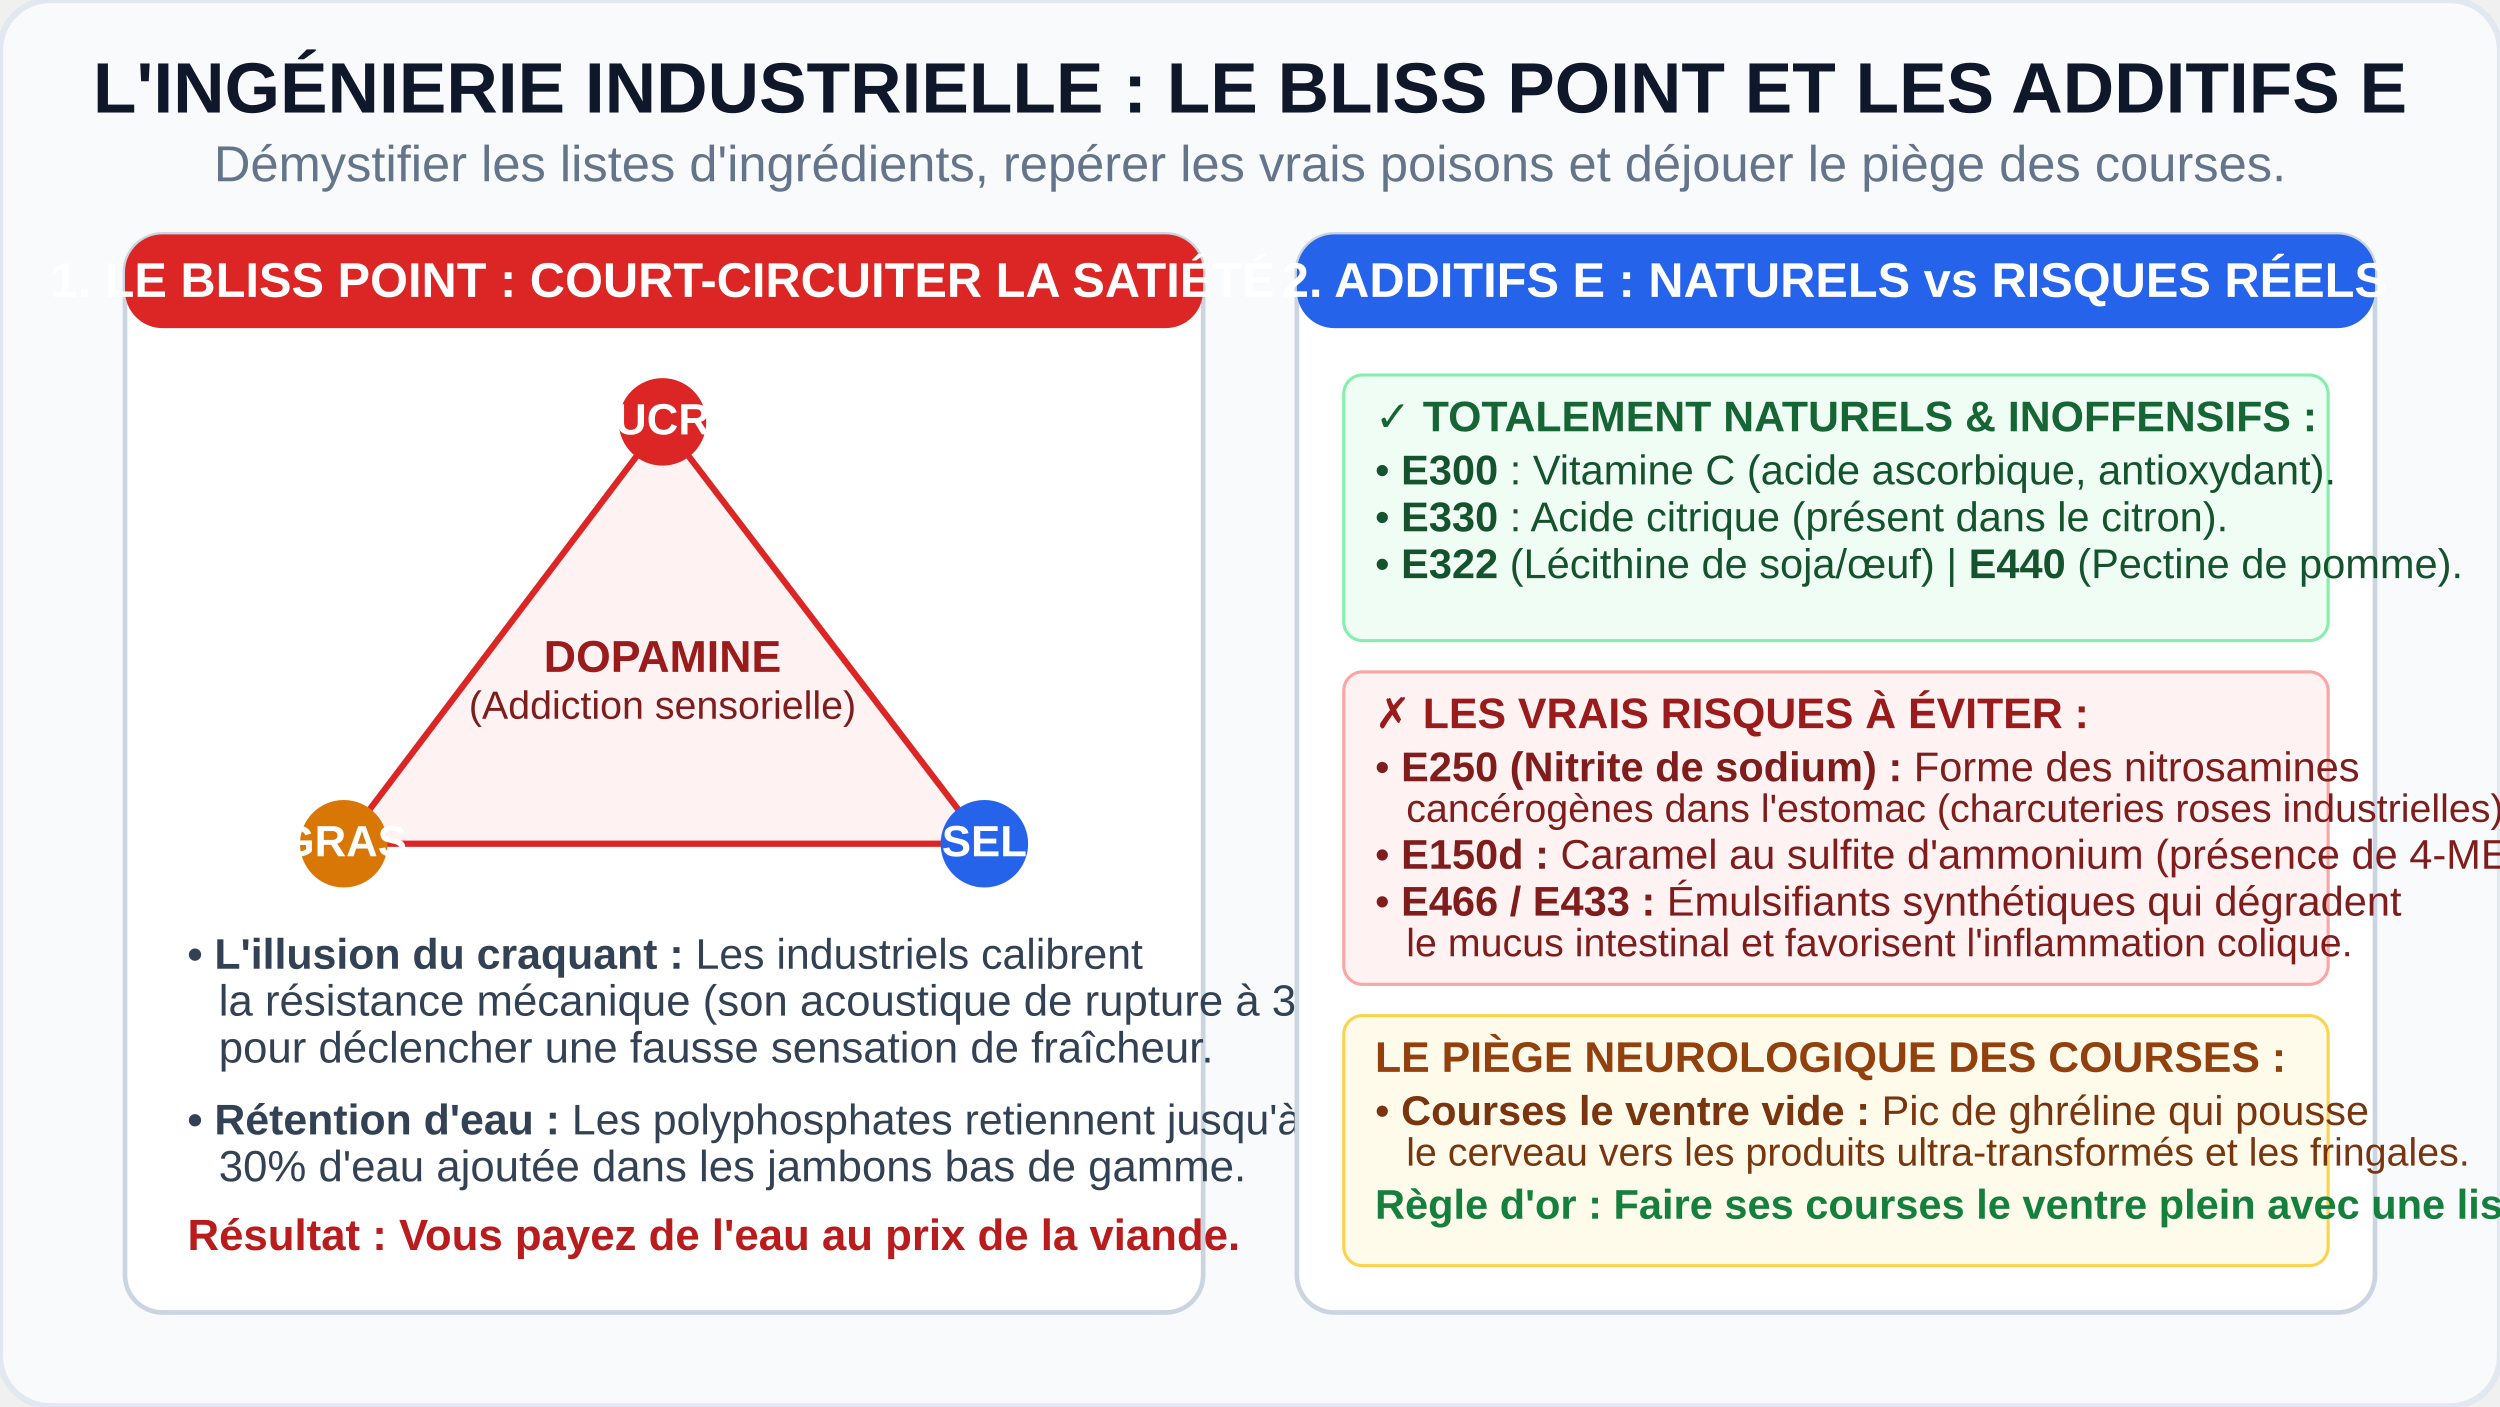
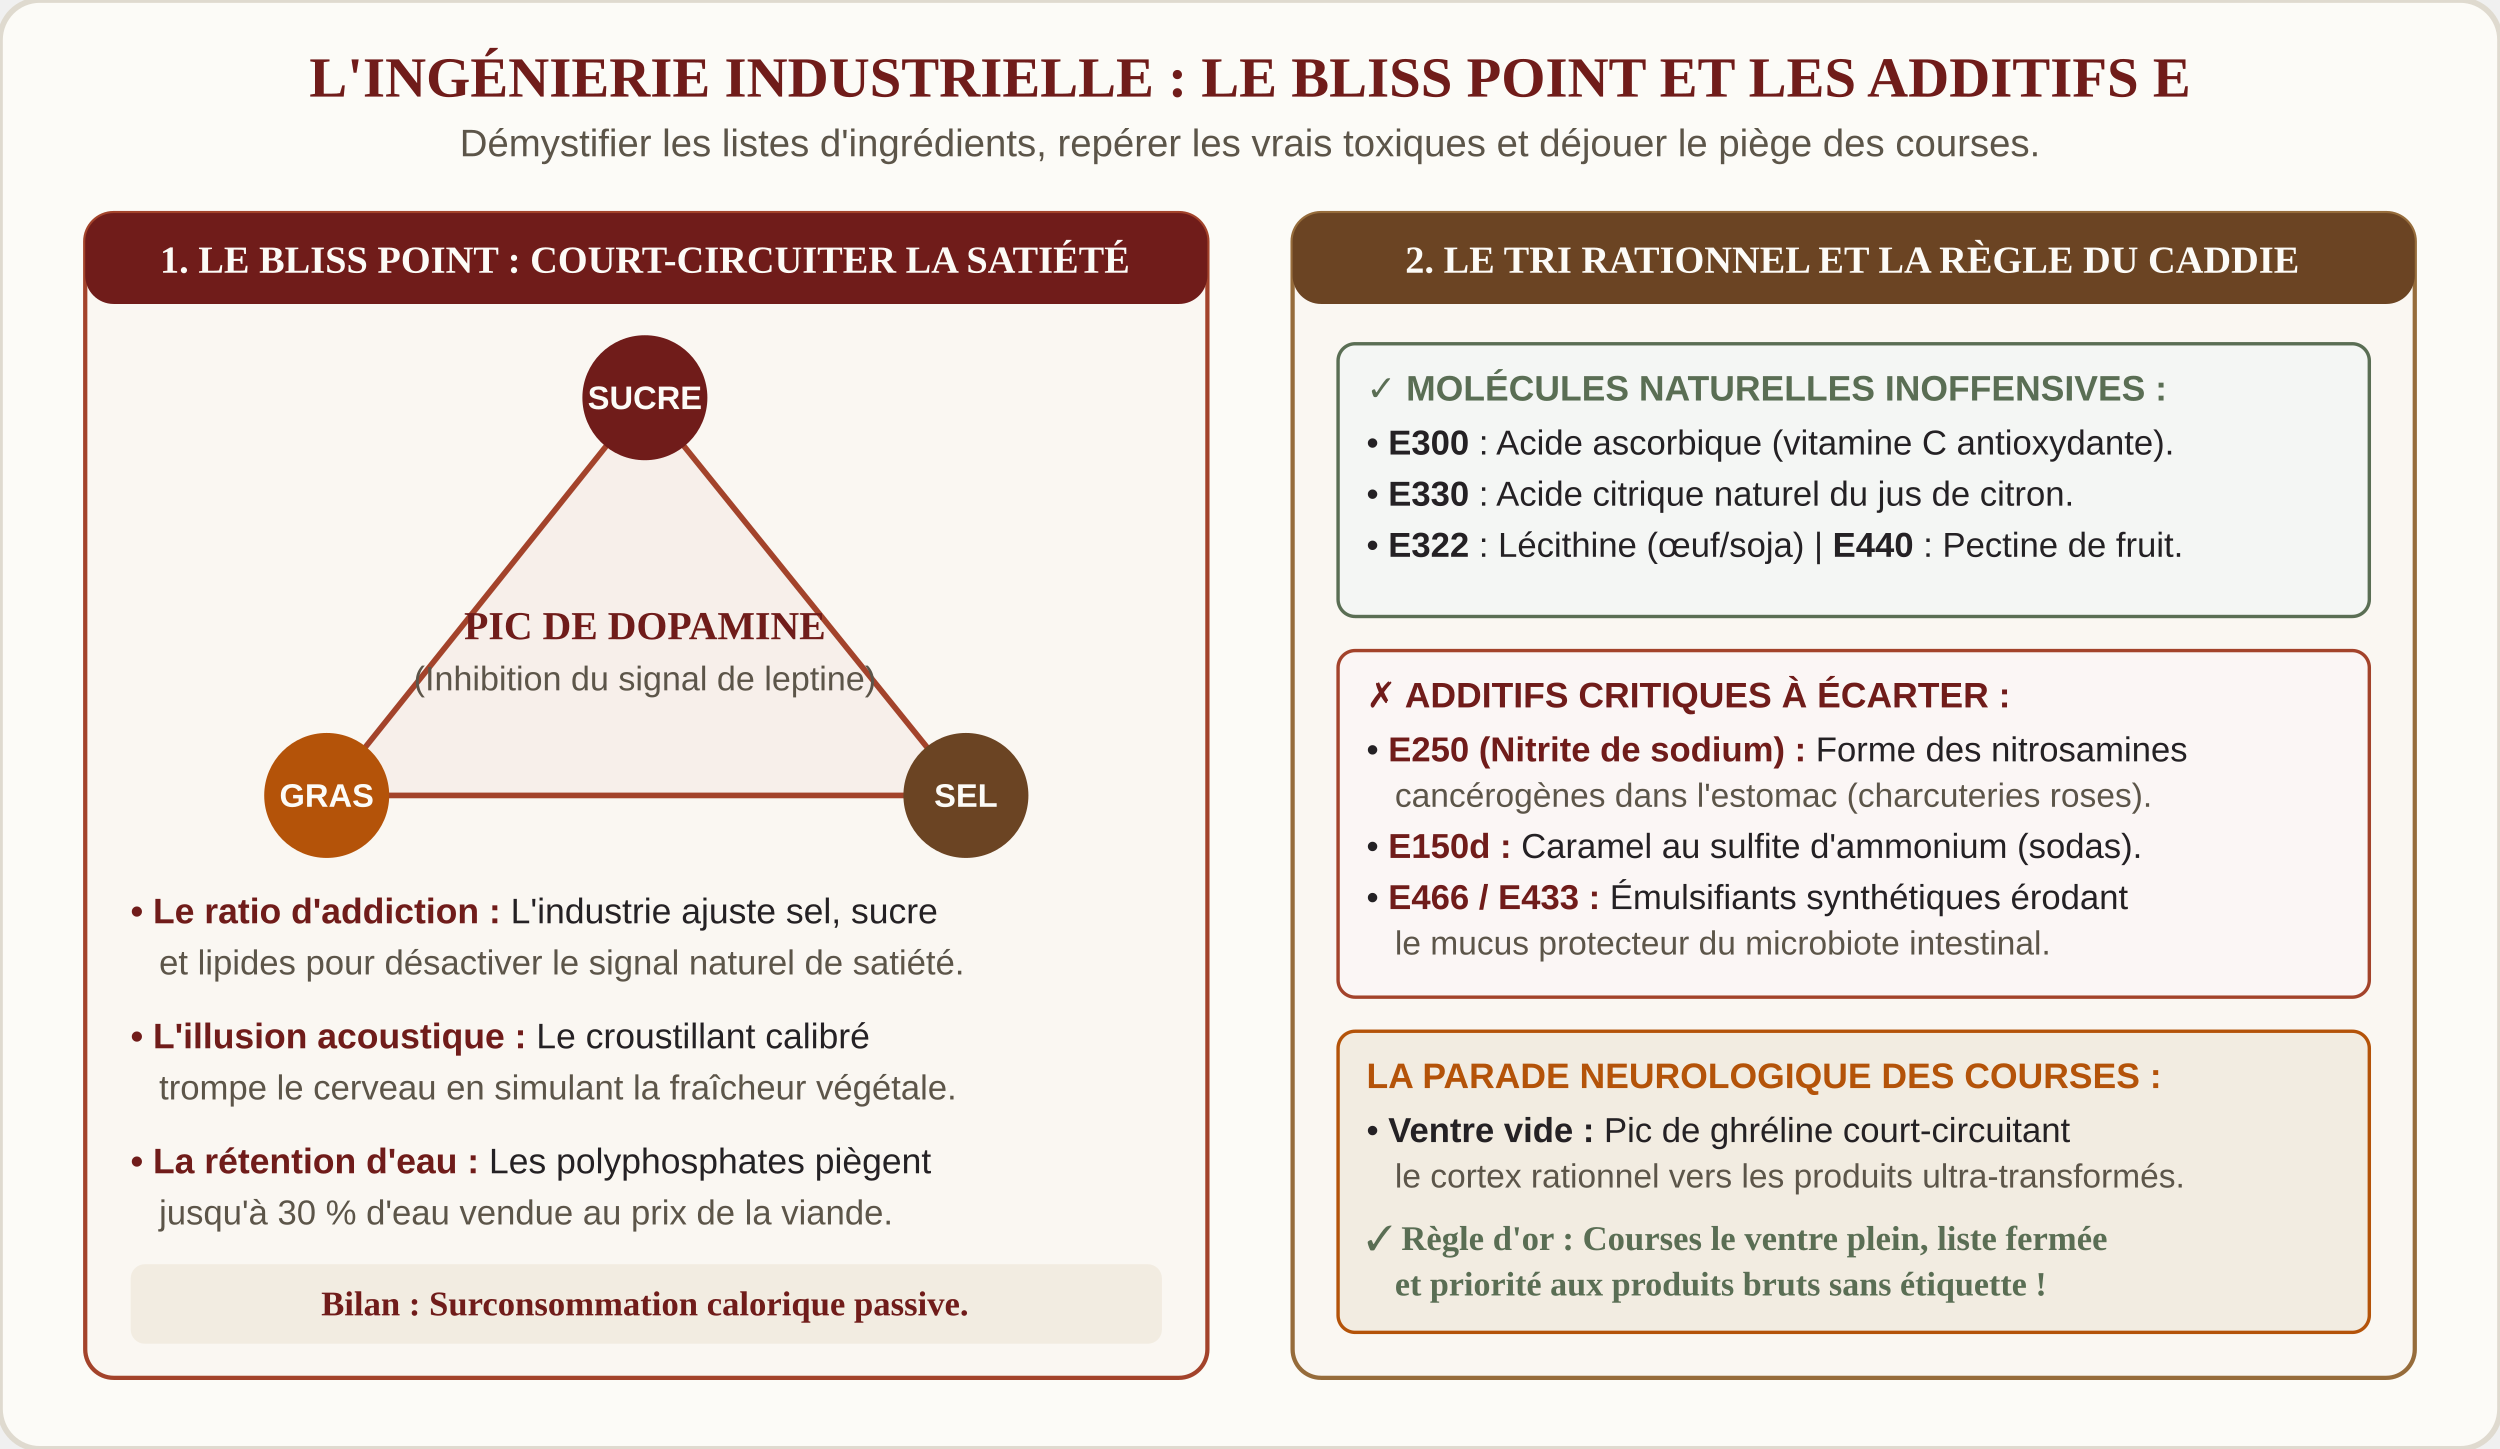
- <svg xmlns="http://www.w3.org/2000/svg" viewBox="0 0 800 450" width="100%" height="100%">
-   <rect width="800" height="450" rx="16" fill="#f8fafc" stroke="#e2e8f0" stroke-width="2" />
-   <text x="400" y="36" font-family="Liberation Sans, Arial, sans-serif" font-size="22.8" font-weight="bold" fill="#0f172a" text-anchor="middle">L'INGÉNIERIE INDUSTRIELLE : LE BLISS POINT ET LES ADDITIFS E</text>
-   <text x="400" y="58" font-family="Liberation Sans, Arial, sans-serif" font-size="16.2" fill="#64748b" text-anchor="middle">Démystifier les listes d'ingrédients, repérer les vrais poisons et déjouer le piège des courses.</text>
-   <g transform="translate(40, 75)">
-     <rect width="345" height="345" rx="12" fill="#ffffff" stroke="#cbd5e1" stroke-width="1.5" />
-     <rect x="0" y="0" width="345" height="30" rx="12" fill="#dc2626" />
-     <text x="172" y="20" font-family="Liberation Sans, Arial, sans-serif" font-size="15.6" font-weight="bold" fill="#ffffff" text-anchor="middle">1. LE BLISS POINT : COURT-CIRCUITER LA SATIÉTÉ</text>
-     <polygon points="172,60 70,195 275,195" fill="#fef2f2" stroke="#dc2626" stroke-width="2" />
-     <circle cx="172" cy="60" r="14" fill="#dc2626" />
-     <text x="172" y="64" font-family="Liberation Sans, Arial, sans-serif" font-size="14.0" font-weight="bold" fill="#ffffff" text-anchor="middle">SUCRE</text>
-     <circle cx="70" cy="195" r="14" fill="#d97706" />
-     <text x="70" y="199" font-family="Liberation Sans, Arial, sans-serif" font-size="14.0" font-weight="bold" fill="#ffffff" text-anchor="middle">GRAS</text>
-     <circle cx="275" cy="195" r="14" fill="#2563eb" />
-     <text x="275" y="199" font-family="Liberation Sans, Arial, sans-serif" font-size="14.0" font-weight="bold" fill="#ffffff" text-anchor="middle">SEL</text>
-     <text x="172" y="140" font-family="Liberation Sans, Arial, sans-serif" font-size="14.3" font-weight="bold" fill="#991b1b" text-anchor="middle">DOPAMINE</text>
-     <text x="172" y="155" font-family="Liberation Sans, Arial, sans-serif" font-size="12.6" fill="#7f1d1d" text-anchor="middle">(Addiction sensorielle)</text>
-     <text x="20" y="235" font-family="Liberation Sans, Arial, sans-serif" font-size="13.7" fill="#334155">
-       <tspan font-weight="bold">• L'illusion du craquant :</tspan> Les industriels calibrent</text>
-     <text x="30" y="250" font-family="Liberation Sans, Arial, sans-serif" font-size="14.0" fill="#334155">la résistance mécanique (son acoustique de rupture à 300 Hz)</text>
-     <text x="30" y="265" font-family="Liberation Sans, Arial, sans-serif" font-size="14.0" fill="#334155">pour déclencher une fausse sensation de fraîcheur.</text>
-     <text x="20" y="288" font-family="Liberation Sans, Arial, sans-serif" font-size="13.7" fill="#334155">
-       <tspan font-weight="bold">• Rétention d'eau :</tspan> Les polyphosphates retiennent jusqu'à</text>
-     <text x="30" y="303" font-family="Liberation Sans, Arial, sans-serif" font-size="14.0" fill="#334155">30% d'eau ajoutée dans les jambons bas de gamme.</text>
-     <text x="20" y="325" font-family="Liberation Sans, Arial, sans-serif" font-size="14.0" font-weight="bold" fill="#b91c1c">Résultat : Vous payez de l'eau au prix de la viande.</text>
+ <svg xmlns="http://www.w3.org/2000/svg" viewBox="0 0 880 510" width="100%" height="100%">
+   <rect width="880" height="510" rx="14" fill="#FCFBF7" stroke="#DFDACF" stroke-width="2" />
+   <text x="440" y="34" font-family="Liberation Serif, Georgia, serif" font-size="20" font-weight="bold" fill="#701C1A" text-anchor="middle">L'INGÉNIERIE INDUSTRIELLE : LE BLISS POINT ET LES ADDITIFS E</text>
+   <text x="440" y="55" font-family="Liberation Sans, Arial, sans-serif" font-size="13.5" fill="#5C5549" text-anchor="middle">Démystifier les listes d'ingrédients, repérer les vrais toxiques et déjouer le piège des courses.</text>
+   <g transform="translate(30, 75)">
+     <rect width="395" height="410" rx="10" fill="#FAF7F2" stroke="#A3432B" stroke-width="1.5" />
+     <rect width="395" height="32" rx="10" fill="#701C1A" />
+     <text x="197" y="21" font-family="Liberation Serif, Georgia, serif" font-size="13.5" font-weight="bold" fill="#FCFBF7" text-anchor="middle">1. LE BLISS POINT : COURT-CIRCUITER LA SATIÉTÉ</text>
+     <polygon points="197,65 85,205 310,205" fill="#F7EFEA" stroke="#A3432B" stroke-width="2" />
+     <circle cx="197" cy="65" r="22" fill="#701C1A" />
+     <text x="197" y="69" font-family="Liberation Sans, Arial, sans-serif" font-size="11.5" font-weight="bold" fill="#FCFBF7" text-anchor="middle">SUCRE</text>
+     <circle cx="85" cy="205" r="22" fill="#B45309" />
+     <text x="85" y="209" font-family="Liberation Sans, Arial, sans-serif" font-size="11.5" font-weight="bold" fill="#FCFBF7" text-anchor="middle">GRAS</text>
+     <circle cx="310" cy="205" r="22" fill="#6B4423" />
+     <text x="310" y="209" font-family="Liberation Sans, Arial, sans-serif" font-size="11.5" font-weight="bold" fill="#FCFBF7" text-anchor="middle">SEL</text>
+     <text x="197" y="150" font-family="Liberation Serif, Georgia, serif" font-size="14" font-weight="bold" fill="#701C1A" text-anchor="middle">PIC DE DOPAMINE</text>
+     <text x="197" y="168" font-family="Liberation Sans, Arial, sans-serif" font-size="12" fill="#5C5549" text-anchor="middle">(Inhibition du signal de leptine)</text>
+     <text x="16" y="250" font-family="Liberation Sans, Arial, sans-serif" font-size="12.5" fill="#242124">
+       <tspan font-weight="bold" fill="#701C1A">• Le ratio d'addiction :</tspan> L'industrie ajuste sel, sucre</text>
+     <text x="26" y="268" font-family="Liberation Sans, Arial, sans-serif" font-size="12.2" fill="#5C5549">et lipides pour désactiver le signal naturel de satiété.</text>
+     <text x="16" y="294" font-family="Liberation Sans, Arial, sans-serif" font-size="12.5" fill="#242124">
+       <tspan font-weight="bold" fill="#701C1A">• L'illusion acoustique :</tspan> Le croustillant calibré</text>
+     <text x="26" y="312" font-family="Liberation Sans, Arial, sans-serif" font-size="12.2" fill="#5C5549">trompe le cerveau en simulant la fraîcheur végétale.</text>
+     <text x="16" y="338" font-family="Liberation Sans, Arial, sans-serif" font-size="12.5" fill="#242124">
+       <tspan font-weight="bold" fill="#701C1A">• La rétention d'eau :</tspan> Les polyphosphates piègent</text>
+     <text x="26" y="356" font-family="Liberation Sans, Arial, sans-serif" font-size="12.2" fill="#5C5549">jusqu'à 30 % d'eau vendue au prix de la viande.</text>
+     <rect x="16" y="370" width="363" height="28" rx="5" fill="#F2ECE1" />
+     <text x="197" y="388" font-family="Liberation Serif, Georgia, serif" font-size="12.2" font-weight="bold" fill="#701C1A" text-anchor="middle">Bilan : Surconsommation calorique passive.</text>
  </g>
-   <g transform="translate(415, 75)">
-     <rect width="345" height="345" rx="12" fill="#ffffff" stroke="#cbd5e1" stroke-width="1.5" />
-     <rect x="0" y="0" width="345" height="30" rx="12" fill="#2563eb" />
-     <text x="172" y="20" font-family="Liberation Sans, Arial, sans-serif" font-size="15.6" font-weight="bold" fill="#ffffff" text-anchor="middle">2. ADDITIFS E : NATURELS vs RISQUES RÉELS</text>
-     <rect x="15" y="45" width="315" height="85" rx="6" fill="#f0fdf4" stroke="#86efac" stroke-width="1" />
-     <text x="25" y="63" font-family="Liberation Sans, Arial, sans-serif" font-size="13.7" font-weight="bold" fill="#166534">✓ TOTALEMENT NATURELS &amp; INOFFENSIFS :</text>
-     <text x="25" y="80" font-family="Liberation Sans, Arial, sans-serif" font-size="13.3" fill="#14532d">• <tspan font-weight="bold">E300</tspan> : Vitamine C (acide ascorbique, antioxydant).</text>
-     <text x="25" y="95" font-family="Liberation Sans, Arial, sans-serif" font-size="13.3" fill="#14532d">• <tspan font-weight="bold">E330</tspan> : Acide citrique (présent dans le citron).</text>
-     <text x="25" y="110" font-family="Liberation Sans, Arial, sans-serif" font-size="13.3" fill="#14532d">• <tspan font-weight="bold">E322</tspan> (Lécithine de soja/œuf) | <tspan font-weight="bold">E440</tspan> (Pectine de pomme).</text>
-     <rect x="15" y="140" width="315" height="100" rx="6" fill="#fef2f2" stroke="#fca5a5" stroke-width="1" />
-     <text x="25" y="158" font-family="Liberation Sans, Arial, sans-serif" font-size="13.7" font-weight="bold" fill="#991b1b">✗ LES VRAIS RISQUES À ÉVITER :</text>
-     <text x="25" y="175" font-family="Liberation Sans, Arial, sans-serif" font-size="13.3" fill="#7f1d1d">• <tspan font-weight="bold">E250 (Nitrite de sodium) :</tspan> Forme des nitrosamines</text>
-     <text x="35" y="188" font-family="Liberation Sans, Arial, sans-serif" font-size="12.6" fill="#7f1d1d">cancérogènes dans l'estomac (charcuteries roses industrielles).</text>
-     <text x="25" y="203" font-family="Liberation Sans, Arial, sans-serif" font-size="13.3" fill="#7f1d1d">• <tspan font-weight="bold">E150d :</tspan> Caramel au sulfite d'ammonium (présence de 4-MEI).</text>
-     <text x="25" y="218" font-family="Liberation Sans, Arial, sans-serif" font-size="13.3" fill="#7f1d1d">• <tspan font-weight="bold">E466 / E433 :</tspan> Émulsifiants synthétiques qui dégradent</text>
-     <text x="35" y="231" font-family="Liberation Sans, Arial, sans-serif" font-size="12.6" fill="#7f1d1d">le mucus intestinal et favorisent l'inflammation colique.</text>
-     <rect x="15" y="250" width="315" height="80" rx="6" fill="#fffbeb" stroke="#fcd34d" stroke-width="1" />
-     <text x="25" y="268" font-family="Liberation Sans, Arial, sans-serif" font-size="13.7" font-weight="bold" fill="#92400e">LE PIÈGE NEUROLOGIQUE DES COURSES :</text>
-     <text x="25" y="285" font-family="Liberation Sans, Arial, sans-serif" font-size="13.3" fill="#78350f">• <tspan font-weight="bold">Courses le ventre vide :</tspan> Pic de ghréline qui pousse</text>
-     <text x="35" y="298" font-family="Liberation Sans, Arial, sans-serif" font-size="12.6" fill="#78350f">le cerveau vers les produits ultra-transformés et les fringales.</text>
-     <text x="25" y="315" font-family="Liberation Sans, Arial, sans-serif" font-size="13.3" fill="#15803d" font-weight="bold">Règle d'or : Faire ses courses le ventre plein avec une liste fermée !</text>
+   <g transform="translate(455, 75)">
+     <rect width="395" height="410" rx="10" fill="#FAF7F2" stroke="#966C3B" stroke-width="1.5" />
+     <rect width="395" height="32" rx="10" fill="#6B4423" />
+     <text x="197" y="21" font-family="Liberation Serif, Georgia, serif" font-size="13.5" font-weight="bold" fill="#FCFBF7" text-anchor="middle">2. LE TRI RATIONNEL ET LA RÈGLE DU CADDIE</text>
+     <rect x="16" y="46" width="363" height="96" rx="6" fill="#F4F6F4" stroke="#5A6E54" stroke-width="1.2" />
+     <text x="26" y="66" font-family="Liberation Sans, Arial, sans-serif" font-size="12.5" font-weight="bold" fill="#5A6E54">✓ MOLÉCULES NATURELLES INOFFENSIVES :</text>
+     <text x="26" y="85" font-family="Liberation Sans, Arial, sans-serif" font-size="12.2" fill="#242124">• <tspan font-weight="bold">E300</tspan> : Acide ascorbique (vitamine C antioxydante).</text>
+     <text x="26" y="103" font-family="Liberation Sans, Arial, sans-serif" font-size="12.2" fill="#242124">• <tspan font-weight="bold">E330</tspan> : Acide citrique naturel du jus de citron.</text>
+     <text x="26" y="121" font-family="Liberation Sans, Arial, sans-serif" font-size="12.2" fill="#242124">• <tspan font-weight="bold">E322</tspan> : Lécithine (œuf/soja) | <tspan font-weight="bold">E440</tspan> : Pectine de fruit.</text>
+     <rect x="16" y="154" width="363" height="122" rx="6" fill="#FBF6F5" stroke="#A3432B" stroke-width="1.2" />
+     <text x="26" y="174" font-family="Liberation Sans, Arial, sans-serif" font-size="12.5" font-weight="bold" fill="#701C1A">✗ ADDITIFS CRITIQUES À ÉCARTER :</text>
+     <text x="26" y="193" font-family="Liberation Sans, Arial, sans-serif" font-size="12.2" fill="#242124">• <tspan font-weight="bold" fill="#701C1A">E250 (Nitrite de sodium) :</tspan> Forme des nitrosamines</text>
+     <text x="36" y="209" font-family="Liberation Sans, Arial, sans-serif" font-size="11.8" fill="#5C5549">cancérogènes dans l'estomac (charcuteries roses).</text>
+     <text x="26" y="227" font-family="Liberation Sans, Arial, sans-serif" font-size="12.2" fill="#242124">• <tspan font-weight="bold" fill="#701C1A">E150d :</tspan> Caramel au sulfite d'ammonium (sodas).</text>
+     <text x="26" y="245" font-family="Liberation Sans, Arial, sans-serif" font-size="12.2" fill="#242124">• <tspan font-weight="bold" fill="#701C1A">E466 / E433 :</tspan> Émulsifiants synthétiques érodant</text>
+     <text x="36" y="261" font-family="Liberation Sans, Arial, sans-serif" font-size="11.8" fill="#5C5549">le mucus protecteur du microbiote intestinal.</text>
+     <rect x="16" y="288" width="363" height="106" rx="6" fill="#F2ECE1" stroke="#B45309" stroke-width="1.2" />
+     <text x="26" y="308" font-family="Liberation Sans, Arial, sans-serif" font-size="12.5" font-weight="bold" fill="#B45309">LA PARADE NEUROLOGIQUE DES COURSES :</text>
+     <text x="26" y="327" font-family="Liberation Sans, Arial, sans-serif" font-size="12.2" fill="#242124">• <tspan font-weight="bold">Ventre vide :</tspan> Pic de ghréline court-circuitant</text>
+     <text x="36" y="343" font-family="Liberation Sans, Arial, sans-serif" font-size="11.8" fill="#5C5549">le cortex rationnel vers les produits ultra-transformés.</text>
+     <text x="26" y="365" font-family="Liberation Serif, Georgia, serif" font-size="12.2" font-weight="bold" fill="#5A6E54">✓ Règle d'or : Courses le ventre plein, liste fermée</text>
+     <text x="36" y="381" font-family="Liberation Serif, Georgia, serif" font-size="12.0" font-weight="bold" fill="#5A6E54">et priorité aux produits bruts sans étiquette !</text>
  </g>
</svg>
